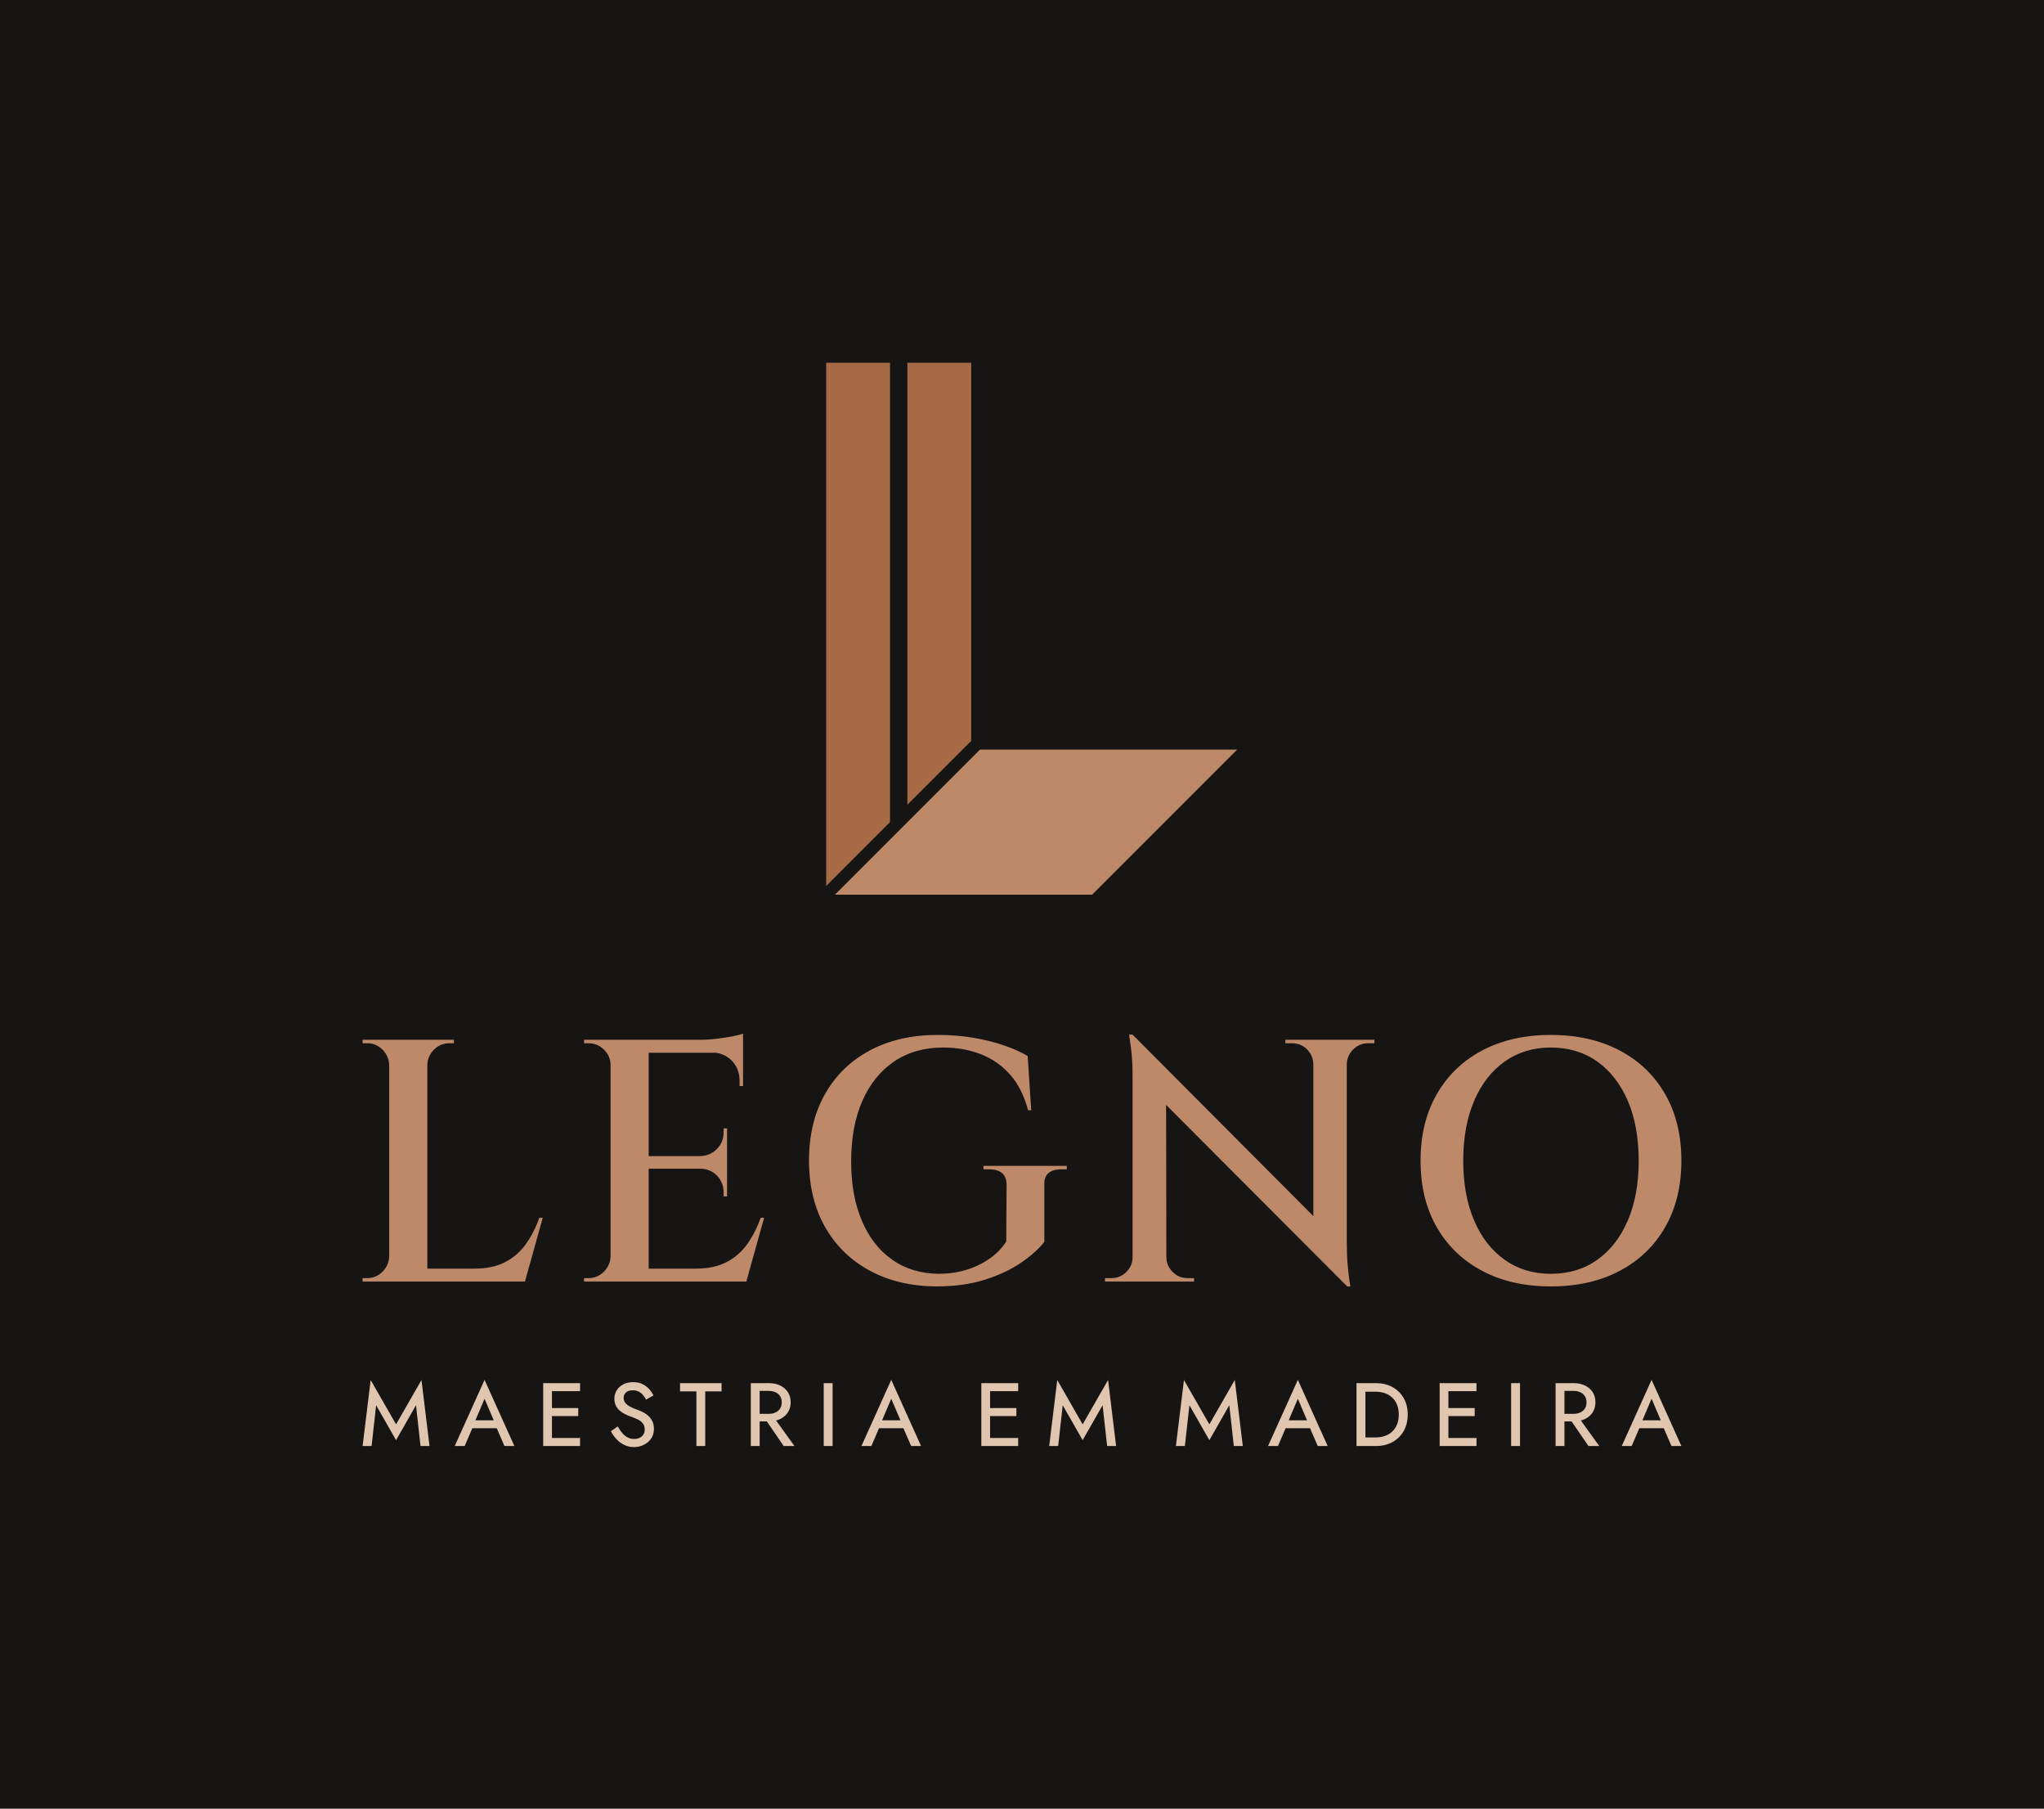
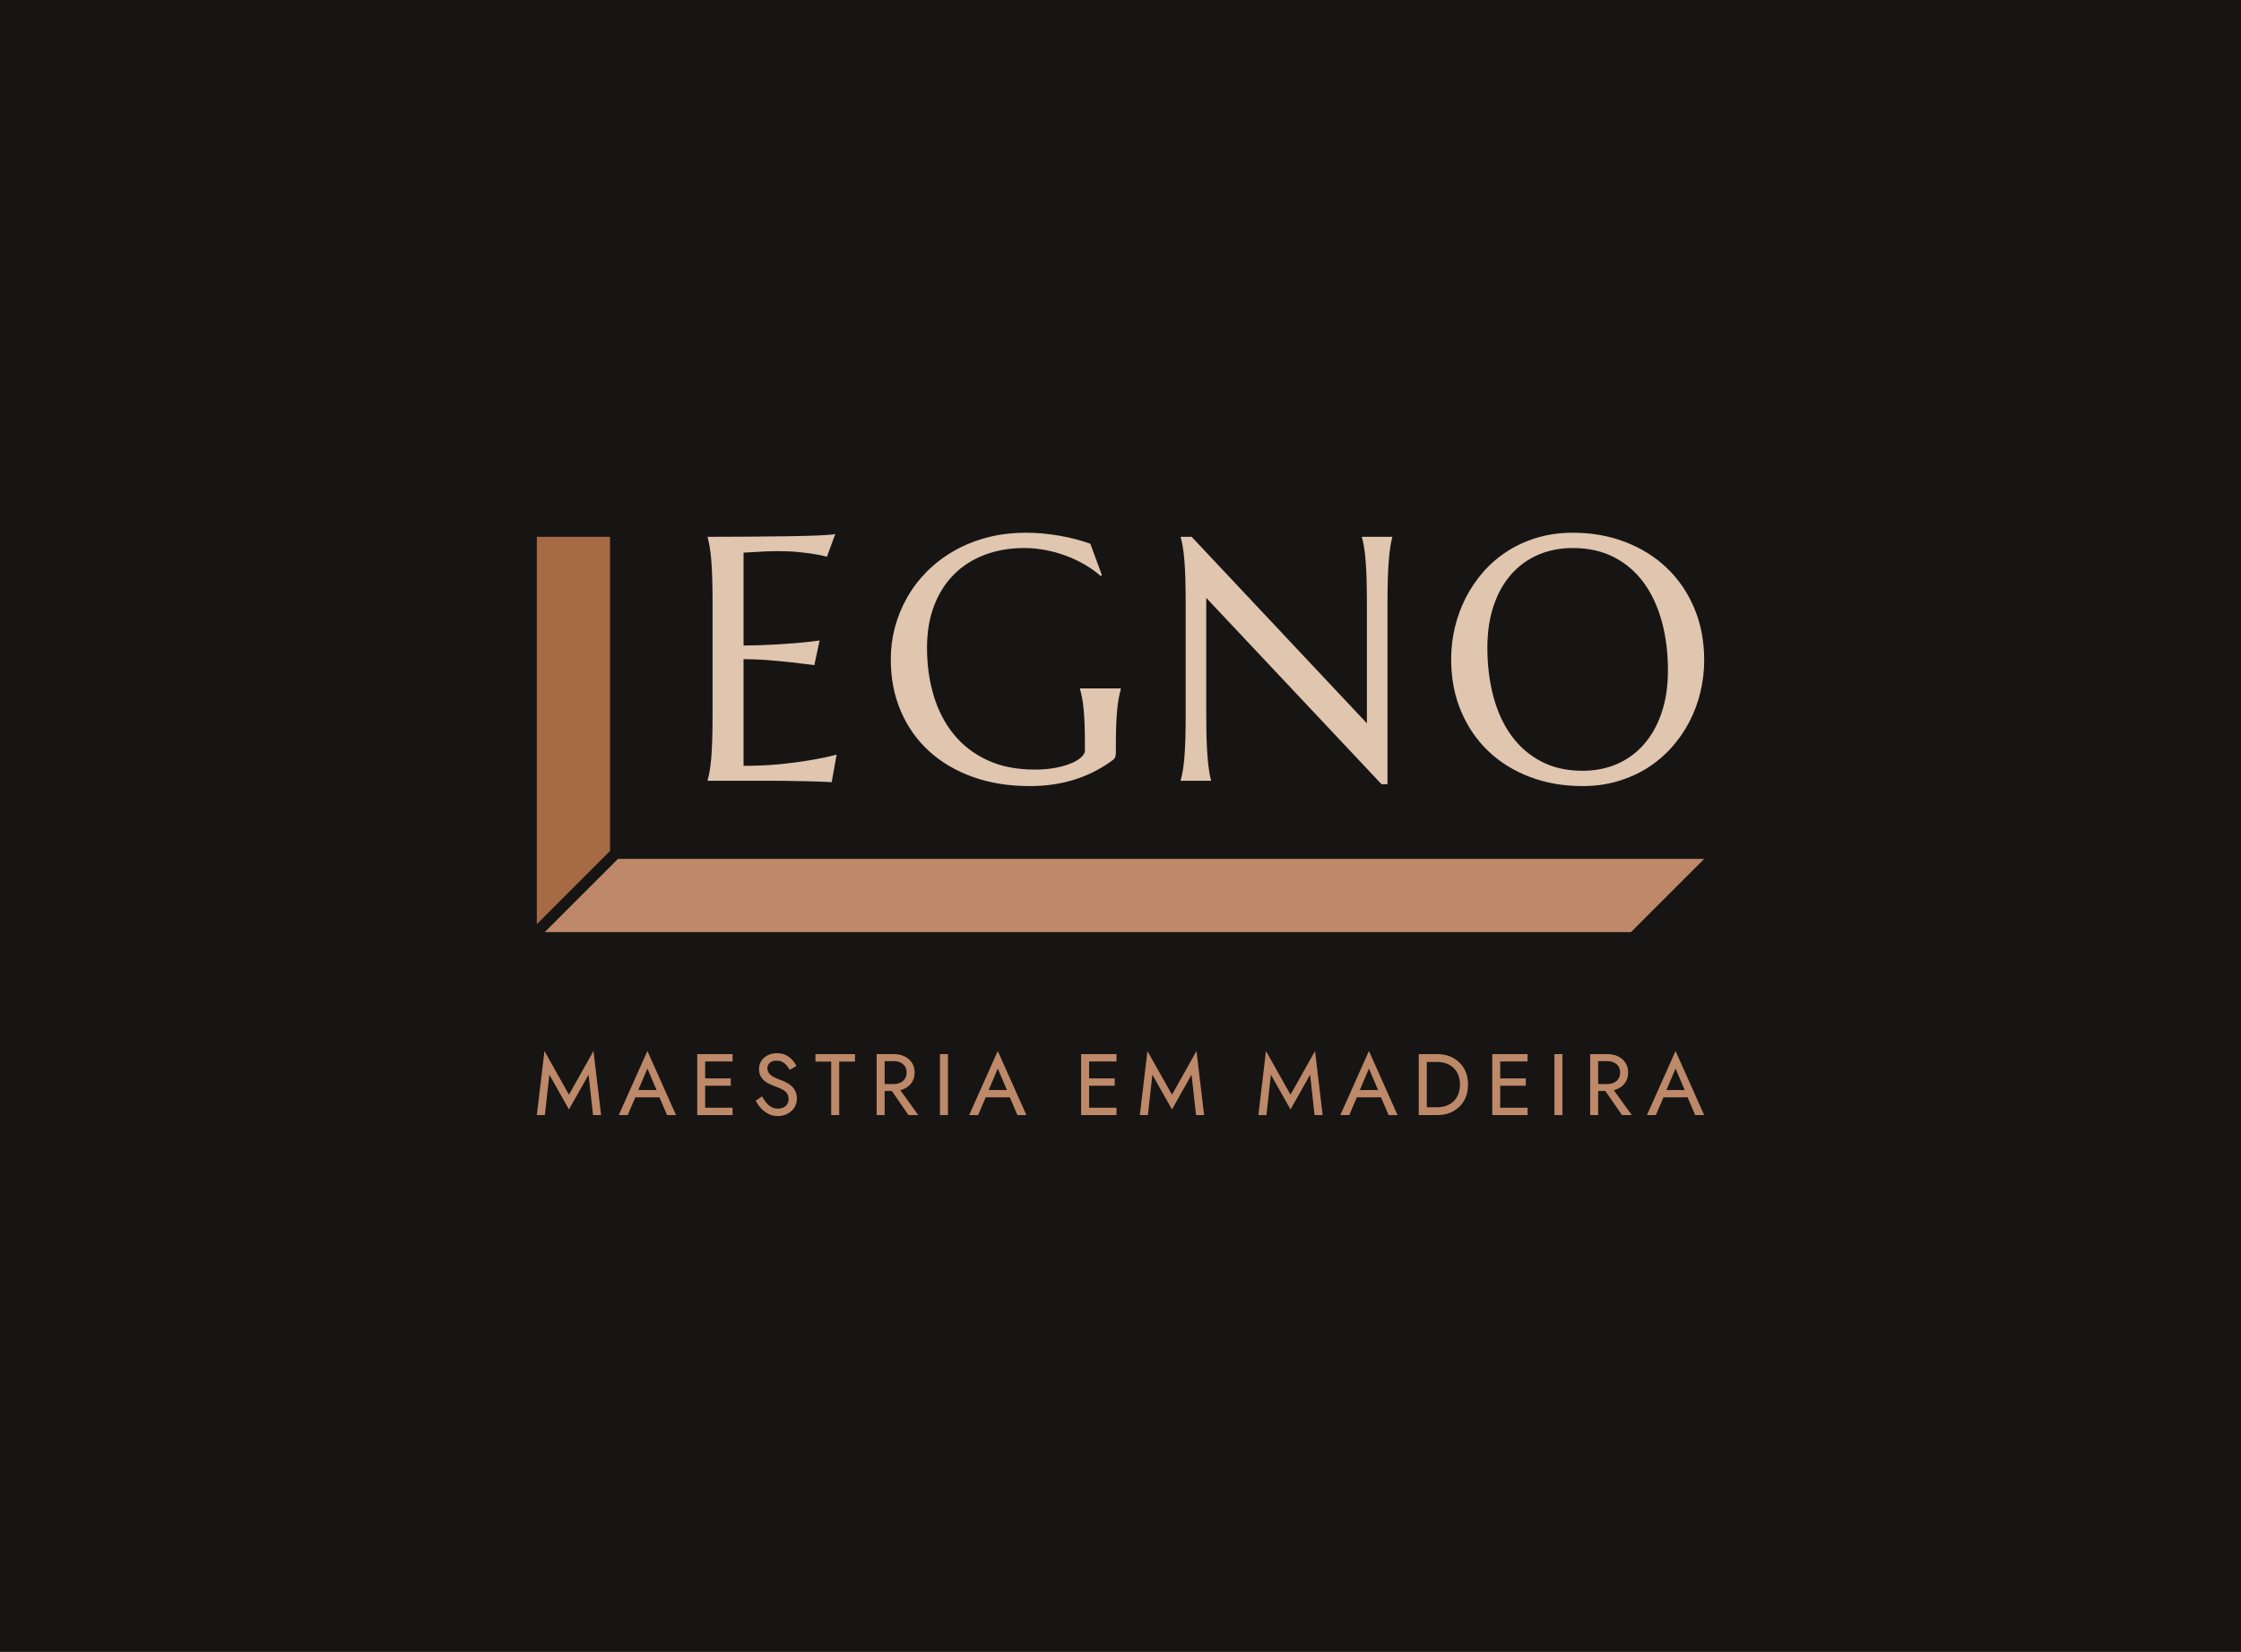
- <svg xmlns="http://www.w3.org/2000/svg" viewBox="0 0 1691.04 1496" role="img" aria-labelledby="t d">
-   <rect id="fundo" width="1691.04" height="1496" fill="#171514" />
-   <g id="simbolo" transform="translate(683.52,300)">
-     <path id="pilar" d="M0,0 L52.8,0 L52.8,380 L0,432.8 Z M67.2,0 L120,0 L120,312.8 L67.2,365.6 Z" fill="#A66B45" />
-     <path id="viga" d="M7.2,440 L127.2,320 L340,320 L220,440 Z" fill="#BD8969" />
-   </g>
-   <path id="legno" transform="translate(285.63,1060)" d="M67.89 -200V0H36.37V-200ZM144.11 -10.71 147.81 0H67.03V-10.71ZM163.39 -52.76 148.67 0H96.61L106.9 -10.71Q121.58 -10.71 131.89 -15.88Q142.2 -21.06 149.13 -30.6Q156.05 -40.15 160.57 -52.76ZM37.22 -20.86V0H14.37V-2.86Q14.37 -2.86 16.22 -2.86Q18.08 -2.86 18.08 -2.86Q25.51 -2.86 30.8 -8.14Q36.08 -13.43 36.37 -20.86ZM37.22 -179.14H36.37Q36.08 -186.57 30.8 -191.86Q25.51 -197.14 18.08 -197.14Q18.08 -197.14 16.22 -197.14Q14.37 -197.14 14.37 -197.14V-200H37.22ZM67.03 -179.14V-200H89.89V-197.14Q89.6 -197.14 87.89 -197.14Q86.18 -197.14 86.18 -197.14Q78.75 -197.14 73.46 -191.86Q68.18 -186.57 67.89 -179.14Z M251.03 -200V0H219.51V-200ZM327.25 -10.71 330.95 0H250.18V-10.71ZM315.89 -103.78V-93.36H250.18V-103.78ZM329.1 -200V-189.29H250.18V-200ZM346.53 -52.76 331.81 0H279.75L290.04 -10.71Q304.72 -10.71 315.03 -15.88Q325.34 -21.06 332.27 -30.6Q339.19 -40.15 343.71 -52.76ZM315.89 -93.93V-70.45H313.03V-73.81Q313.03 -82.02 307.51 -87.65Q301.98 -93.27 293.77 -93.36V-93.93ZM315.89 -126.69V-103.21H293.77V-103.78Q301.98 -104.07 307.55 -109.74Q313.13 -115.41 313.03 -123.62V-126.69ZM329.1 -190.15V-161.74H326.24V-165.96Q326.24 -176.15 319.81 -182.72Q313.38 -189.29 302.91 -189.58V-190.15ZM329.1 -205.14V-196.86L294.24 -200Q300.53 -200 307.53 -200.86Q314.53 -201.71 320.53 -202.86Q326.53 -204 329.1 -205.14ZM220.37 -20.86V0H197.51V-2.86Q197.51 -2.86 199.37 -2.86Q201.22 -2.86 201.22 -2.86Q208.65 -2.86 213.94 -8.14Q219.22 -13.43 219.51 -20.86ZM220.37 -179.14H219.51Q219.42 -186.57 214.02 -191.86Q208.62 -197.14 201.22 -197.14Q201.22 -197.14 199.46 -197.14Q197.7 -197.14 197.7 -197.14L197.51 -200H220.37Z M578.37 -80V-32.86Q571.7 -24.29 559.26 -15.71Q546.83 -7.14 529.2 -1.57Q511.58 4 489.13 4Q457.73 3.81 433.99 -9.01Q410.24 -21.82 396.96 -45.16Q383.69 -68.49 383.69 -100.19Q383.69 -131.7 396.87 -155.03Q410.06 -178.37 434.03 -191.19Q458.01 -204 490.05 -204Q505.77 -204 519.59 -201.66Q533.41 -199.32 544.84 -195.4Q556.28 -191.48 564.57 -186.61L567.51 -141.7H564.94Q560.1 -159.84 550.01 -171.22Q539.92 -182.6 525.75 -188.09Q511.59 -193.58 494.68 -193.58Q471.05 -193.58 453.96 -181.95Q436.88 -170.32 427.71 -149.21Q418.53 -128.11 418.53 -99.26Q418.53 -71.24 427.38 -50.37Q436.23 -29.5 452.53 -18.06Q468.83 -6.61 491.16 -6.42Q502.72 -6.42 513.32 -9.56Q523.92 -12.7 532.67 -18.69Q541.43 -24.67 546.84 -33.13L547.13 -80Q547.13 -92.86 532.56 -92.86H527.99V-95.71H596.94V-92.86H592.65Q577.8 -92.86 578.37 -80Z M651.32 -204.29 826.01 -28.99 828.95 4 654.26 -171.01ZM652.26 -20.29V0H628.54V-2.86Q628.54 -2.86 631.12 -2.86Q633.69 -2.86 633.97 -2.86Q641.12 -2.86 646.26 -8Q651.4 -13.14 651.4 -20.29ZM679.35 -20.29Q679.35 -13.14 684.49 -8Q689.63 -2.86 696.77 -2.86Q697.06 -2.86 699.63 -2.86Q702.2 -2.86 702.2 -2.86V0H678.49V-20.29ZM651.32 -204.29 679.06 -173.48 679.35 0H651.4V-168.57Q651.4 -183.88 649.93 -194.08Q648.46 -204.29 648.46 -204.29ZM828.58 -200V-32.57Q828.58 -22.6 829.29 -14.21Q830.01 -5.83 830.77 -0.92Q831.53 4 831.53 4H828.95L800.93 -27.7V-200ZM851.44 -200V-197.14Q851.44 -197.14 848.87 -197.14Q846.3 -197.14 846.3 -197.14Q839.16 -197.14 834.01 -192.14Q828.87 -187.14 828.58 -179.71H827.73V-200ZM777.78 -200H801.5V-179.71H800.93Q800.64 -187.14 795.64 -192.14Q790.64 -197.14 783.21 -197.14Q783.21 -197.14 780.64 -197.14Q778.07 -197.14 777.78 -197.14Z M997.37 -204Q1029.98 -204 1054.28 -191.19Q1078.58 -178.37 1091.99 -155.03Q1105.41 -131.7 1105.41 -100Q1105.41 -68.39 1091.99 -45.01Q1078.58 -21.63 1054.28 -8.81Q1029.98 4 997.37 4Q964.96 4 940.7 -8.81Q916.45 -21.63 903.04 -44.97Q889.62 -68.3 889.62 -100Q889.62 -131.61 903.04 -154.99Q916.45 -178.37 940.7 -191.19Q964.96 -204 997.37 -204ZM997.37 -6.42Q1019.53 -6.42 1035.82 -18.01Q1052.11 -29.59 1061.1 -50.56Q1070.09 -71.52 1070.09 -100Q1070.09 -128.48 1061.1 -149.44Q1052.11 -170.41 1035.82 -181.99Q1019.53 -193.58 997.37 -193.58Q975.5 -193.58 959.21 -181.99Q942.91 -170.41 933.93 -149.44Q924.94 -128.48 924.94 -100Q924.94 -71.52 933.93 -50.56Q942.91 -29.59 959.21 -18.01Q975.5 -6.42 997.37 -6.42Z" fill="#BD8969" />
-   <path id="maestria-em-madeira" transform="translate(297.1,1196)" d="M14.07 -33.75 30.57 -4.83 47.07 -33.75 50.81 0H58.24L51.59 -54.6L30.57 -17.9L9.55 -54.6L2.9 0H10.33Z M90.19 -14.71H117.67L115.67 -21.23H92.19ZM103.78 -39.07 112.44 -18.79 112.87 -17.03 120.24 0H128.44L103.78 -54.71L79.12 0H87.33L94.85 -17.48L95.25 -19.05Z M156.57 0H182.79V-6.65H156.57ZM156.57 -45.35H182.79V-52H156.57ZM156.57 -24.77H181.3V-31.39H156.57ZM152.3 -52V0H159.54V-52Z M213.97 -16.15 208.33 -12.27Q210.04 -8.8 212.83 -5.78Q215.62 -2.75 219.34 -0.93Q223.07 0.89 227.43 0.89Q230.64 0.89 233.6 -0.16Q236.55 -1.2 238.89 -3.16Q241.23 -5.11 242.58 -7.92Q243.92 -10.72 243.92 -14.23Q243.92 -17.74 242.7 -20.29Q241.47 -22.85 239.53 -24.69Q237.58 -26.53 235.26 -27.75Q232.95 -28.97 230.76 -29.75Q226.38 -31.27 223.75 -32.79Q221.13 -34.31 219.97 -36.05Q218.82 -37.79 218.82 -39.88Q218.82 -42.28 220.66 -44.18Q222.51 -46.08 226.49 -46.08Q229.37 -46.08 231.43 -44.96Q233.48 -43.84 234.96 -42.06Q236.44 -40.28 237.43 -38.35L243.52 -41.83Q242.25 -44.57 239.97 -47.08Q237.69 -49.59 234.43 -51.2Q231.17 -52.82 226.77 -52.82Q222.29 -52.82 218.76 -51.07Q215.23 -49.32 213.22 -46.23Q211.2 -43.14 211.2 -39.15Q211.2 -35.55 212.58 -33.05Q213.97 -30.55 216.12 -28.85Q218.28 -27.14 220.66 -26.05Q223.04 -24.95 224.97 -24.28Q228.07 -23.18 230.65 -21.91Q233.23 -20.64 234.77 -18.7Q236.31 -16.75 236.31 -13.51Q236.31 -10.13 233.9 -7.97Q231.5 -5.82 227.56 -5.82Q224.52 -5.82 222.09 -7.12Q219.66 -8.42 217.69 -10.75Q215.73 -13.08 213.97 -16.15Z M265.52 -45.2H279.04V0H286.35V-45.2H299.87V-52H265.52Z M333.94 -25.29 351.25 0H360.16L341.96 -25.29ZM324.06 -52V0H331.38V-52ZM328.26 -45.61H338.81Q342.02 -45.61 344.46 -44.49Q346.9 -43.36 348.28 -41.25Q349.65 -39.13 349.65 -36.1Q349.65 -33.08 348.28 -30.96Q346.9 -28.85 344.46 -27.72Q342.02 -26.59 338.81 -26.59H328.26V-20.35H338.95Q344.27 -20.35 348.32 -22.29Q352.38 -24.22 354.71 -27.81Q357.04 -31.39 357.04 -36.18Q357.04 -41.04 354.71 -44.59Q352.38 -48.13 348.32 -50.06Q344.27 -52 338.95 -52H328.26Z M384.39 -52V0H391.74V-52Z M426.66 -14.71H454.14L452.14 -21.23H428.66ZM440.25 -39.07 448.91 -18.79 449.34 -17.03 456.71 0H464.92L440.25 -54.71L415.59 0H423.8L431.32 -17.48L431.72 -19.05Z M519.04 0H545.26V-6.65H519.04ZM519.04 -45.35H545.26V-52H519.04ZM519.04 -24.77H543.78V-31.39H519.04ZM514.77 -52V0H522.01V-52Z M582.1 -33.75 598.6 -4.83 615.1 -33.75 618.85 0H626.27L619.63 -54.6L598.6 -17.9L577.58 -54.6L570.93 0H578.36Z M686.93 -33.75 703.43 -4.83 719.92 -33.75 723.67 0H731.1L724.45 -54.6L703.43 -17.9L682.4 -54.6L675.75 0H683.18Z M763.04 -14.71H790.53L788.52 -21.23H765.05ZM776.64 -39.07 785.3 -18.79 785.72 -17.03 793.09 0H801.3L776.64 -54.71L751.98 0H760.18L767.7 -17.48L768.11 -19.05Z M825.15 -52V0H832.54V-52ZM841.24 0Q848.96 0 854.89 -3.25Q860.82 -6.51 864.18 -12.34Q867.53 -18.17 867.53 -26Q867.53 -33.84 864.18 -39.66Q860.82 -45.49 854.89 -48.75Q848.96 -52 841.24 -52H829.42V-44.91H841.16Q845.32 -44.91 848.82 -43.63Q852.32 -42.36 854.84 -39.93Q857.37 -37.51 858.76 -33.99Q860.14 -30.48 860.14 -26Q860.14 -21.52 858.76 -18.01Q857.37 -14.49 854.84 -12.07Q852.32 -9.64 848.82 -8.37Q845.32 -7.09 841.16 -7.09H829.42V0Z M898.22 0H924.44V-6.65H898.22ZM898.22 -45.35H924.44V-52H898.22ZM898.22 -24.77H922.95V-31.39H898.22ZM893.95 -52V0H901.19V-52Z M953.08 -52V0H960.44V-52Z M999.74 -25.29 1017.05 0H1025.96L1007.76 -25.29ZM989.86 -52V0H997.18V-52ZM994.06 -45.61H1004.61Q1007.82 -45.61 1010.26 -44.49Q1012.7 -43.36 1014.08 -41.25Q1015.45 -39.13 1015.45 -36.1Q1015.45 -33.08 1014.08 -30.96Q1012.7 -28.85 1010.26 -27.72Q1007.82 -26.59 1004.61 -26.59H994.06V-20.35H1004.75Q1010.07 -20.35 1014.12 -22.29Q1018.18 -24.22 1020.51 -27.81Q1022.84 -31.39 1022.84 -36.18Q1022.84 -41.04 1020.51 -44.59Q1018.18 -48.13 1014.12 -50.06Q1010.07 -52 1004.75 -52H994.06Z M1055.68 -14.71H1083.17L1081.16 -21.23H1057.69ZM1069.28 -39.07 1077.94 -18.79 1078.36 -17.03 1085.73 0H1093.94L1069.28 -54.71L1044.61 0H1052.82L1060.34 -17.48L1060.75 -19.05Z" fill="#E0C5AF" />
+ <svg xmlns="http://www.w3.org/2000/svg" role="img" aria-labelledby="t d" viewBox="0 0 918.39 677">
+   <rect id="fundo" width="918.39" height="677" fill="#171514" />
+   <path d="M220,220 L250,220 L250,348.75 L220,378.75 Z" fill="#A66B45" />
+   <path d="M253.25,352 L698.39,352 L668.39,382 L223.25,382 Z" fill="#BD8969" />
+   <path transform="translate(280.03,320)" d="M9.97 -100Q18.69 -100 27.3 -100.07Q35.91 -100.14 43.1 -100.24Q50.28 -100.35 55.37 -100.56Q60.46 -100.77 62.27 -101.12L58.86 -91.84Q56.56 -92.47 53.49 -92.96Q50.84 -93.38 47.04 -93.76Q43.24 -94.14 38.28 -94.14Q36.61 -94.14 34.27 -94.04Q31.94 -93.93 29.78 -93.79Q27.27 -93.65 24.69 -93.51V-55.44Q31.87 -55.51 37.66 -55.86Q43.44 -56.21 47.49 -56.56Q52.23 -56.97 55.86 -57.53L53.7 -47.42Q48.88 -48.05 43.86 -48.61Q39.54 -49.09 34.45 -49.48Q29.36 -49.86 24.69 -49.86V-6.14Q32.91 -6.14 39.82 -6.83Q46.72 -7.53 51.88 -8.44Q57.88 -9.41 62.83 -10.74L60.81 0.56Q59.97 0.49 58.3 0.42Q56.62 0.35 54.57 0.28Q52.51 0.21 50.24 0.17Q47.98 0.14 45.96 0.1Q43.93 0.07 42.36 0.03Q40.79 0 40.1 0H9.97V-0.28Q10.39 -1.74 10.77 -3.91Q11.16 -6.07 11.44 -9.27Q11.72 -12.48 11.85 -16.91Q11.99 -21.34 11.99 -27.27V-72.66Q11.99 -78.59 11.85 -83.02Q11.72 -87.45 11.44 -90.69Q11.16 -93.93 10.77 -96.09Q10.39 -98.26 9.97 -99.72V-100Z M177.27 -11.72Q177.27 -10.95 177.1 -10.11Q176.93 -9.27 176.3 -8.72Q173.16 -6.35 169.5 -4.36Q165.84 -2.37 161.58 -0.91Q157.33 0.56 152.41 1.36Q147.5 2.16 141.85 2.16Q129.16 2.16 118.7 -1.57Q108.24 -5.3 100.74 -12.13Q93.24 -18.97 89.13 -28.56Q85.02 -38.15 85.02 -49.86Q85.02 -56.49 86.72 -62.9Q88.43 -69.32 91.71 -75.1Q94.99 -80.89 99.8 -85.74Q104.61 -90.59 110.78 -94.14Q116.95 -97.7 124.38 -99.69Q131.81 -101.67 140.45 -101.67Q143.8 -101.67 147.29 -101.36Q150.78 -101.05 154.19 -100.45Q157.61 -99.86 160.78 -99.02Q163.96 -98.19 166.81 -97.14L171.56 -84.24L171 -83.96Q168.28 -86.4 164.72 -88.49Q161.17 -90.59 157.12 -92.12Q153.08 -93.65 148.65 -94.53Q144.22 -95.4 139.69 -95.4Q130.9 -95.4 123.58 -92.64Q116.26 -89.89 110.99 -84.66Q105.73 -79.43 102.8 -71.83Q99.87 -64.23 99.87 -54.53Q99.87 -43.86 102.66 -34.73Q105.45 -25.59 110.96 -18.9Q116.47 -12.2 124.73 -8.4Q132.99 -4.6 144.01 -4.6Q148.89 -4.6 152.73 -5.37Q156.56 -6.14 159.21 -7.29Q161.86 -8.44 163.22 -9.8Q164.58 -11.16 164.58 -12.27V-14.99Q164.58 -19.87 164.44 -23.43Q164.3 -26.99 164.03 -29.6Q163.75 -32.22 163.4 -34.1Q163.05 -35.98 162.56 -37.59V-37.87H179.3V-37.59Q178.88 -36.12 178.5 -34.14Q178.11 -32.15 177.83 -29.43Q177.55 -26.71 177.41 -23.05Q177.27 -19.39 177.27 -14.57Z M208.32 -100 280.14 -23.57V-72.66Q280.14 -78.59 280 -83.02Q279.86 -87.45 279.58 -90.69Q279.31 -93.93 278.92 -96.09Q278.54 -98.26 278.12 -99.72V-100H290.53V-99.72Q290.11 -98.26 289.77 -96.09Q289.42 -93.93 289.14 -90.69Q288.86 -87.45 288.72 -83.02Q288.58 -78.59 288.58 -72.66V1.39H286.14L214.31 -74.97V-27.27Q214.31 -21.34 214.45 -16.91Q214.59 -12.48 214.87 -9.27Q215.15 -6.07 215.5 -3.91Q215.85 -1.74 216.26 -0.28V0H203.85V-0.28Q204.27 -1.74 204.65 -3.91Q205.04 -6.07 205.32 -9.27Q205.6 -12.48 205.74 -16.91Q205.87 -21.34 205.87 -27.27V-72.66Q205.87 -78.59 205.74 -83.02Q205.6 -87.45 205.32 -90.69Q205.04 -93.93 204.65 -96.09Q204.27 -98.26 203.85 -99.72V-100Z M364.53 -101.67Q376.18 -101.67 386.04 -97.87Q395.91 -94.07 403.09 -87.2Q410.28 -80.33 414.32 -70.71Q418.37 -61.09 418.37 -49.44Q418.37 -42.82 416.83 -36.4Q415.3 -29.99 412.33 -24.27Q409.37 -18.55 405.05 -13.7Q400.72 -8.86 395.18 -5.33Q389.63 -1.81 382.94 0.17Q376.25 2.16 368.5 2.16Q356.86 2.16 346.99 -1.57Q337.12 -5.3 329.94 -12.13Q322.76 -18.97 318.71 -28.56Q314.67 -38.15 314.67 -49.86Q314.67 -56.49 316.2 -62.9Q317.74 -69.32 320.7 -75.1Q323.67 -80.89 327.95 -85.74Q332.24 -90.59 337.79 -94.14Q343.33 -97.7 350.06 -99.69Q356.79 -101.67 364.53 -101.67ZM368.5 -4.11Q376.25 -4.11 382.66 -6.9Q389.08 -9.69 393.71 -14.99Q398.35 -20.29 400.93 -27.93Q403.51 -35.56 403.51 -45.26Q403.51 -56 401.04 -65.17Q398.56 -74.34 393.68 -81.07Q388.8 -87.8 381.51 -91.6Q374.22 -95.4 364.53 -95.4Q356.79 -95.4 350.37 -92.64Q343.96 -89.89 339.32 -84.66Q334.68 -79.43 332.1 -71.83Q329.52 -64.23 329.52 -54.53Q329.52 -43.86 331.96 -34.62Q334.4 -25.38 339.29 -18.62Q344.17 -11.85 351.49 -7.98Q358.81 -4.11 368.5 -4.11Z" fill="#E0C5AF" />
+   <path transform="translate(218.59,457)" d="M6.54 -16.56 14.58 -2.32 22.62 -16.56 24.45 0H27.75L24.63 -26.25L14.58 -8.37L4.53 -26.25L1.41 0H4.71Z M40.19 -7.29H53.4L52.38 -10.28H41.21ZM46.72 -19.07 50.95 -9.16 51.19 -8.38 54.79 0H58.46L46.72 -26.28L34.99 0H38.66L42.32 -8.59L42.57 -9.29Z M69.01 0H81.62V-3.03H69.01ZM69.01 -21.97H81.62V-25H69.01ZM69.01 -12.03H80.9V-15.04H69.01ZM67.14 -25V0H70.4V-25Z M93.69 -7.67 91.12 -5.91Q91.94 -4.26 93.27 -2.81Q94.59 -1.36 96.35 -0.48Q98.11 0.39 100.18 0.39Q101.7 0.39 103.1 -0.11Q104.49 -0.61 105.6 -1.54Q106.71 -2.48 107.34 -3.81Q107.98 -5.15 107.98 -6.81Q107.98 -8.51 107.38 -9.74Q106.78 -10.97 105.84 -11.85Q104.9 -12.73 103.79 -13.31Q102.68 -13.89 101.66 -14.26Q99.51 -15 98.25 -15.75Q96.98 -16.5 96.44 -17.35Q95.89 -18.21 95.89 -19.23Q95.89 -20.41 96.8 -21.36Q97.71 -22.31 99.68 -22.31Q101.11 -22.31 102.11 -21.75Q103.11 -21.2 103.83 -20.32Q104.54 -19.45 105.01 -18.52L107.78 -20.11Q107.17 -21.43 106.08 -22.63Q105 -23.83 103.46 -24.6Q101.91 -25.37 99.84 -25.37Q97.71 -25.37 96.04 -24.53Q94.37 -23.69 93.42 -22.22Q92.47 -20.74 92.47 -18.86Q92.47 -17.13 93.13 -15.94Q93.8 -14.76 94.83 -13.94Q95.87 -13.13 97.01 -12.61Q98.16 -12.09 99.08 -11.76Q100.54 -11.25 101.8 -10.63Q103.05 -10.02 103.82 -9.05Q104.58 -8.08 104.58 -6.46Q104.58 -4.79 103.39 -3.72Q102.21 -2.65 100.26 -2.65Q98.78 -2.65 97.61 -3.28Q96.43 -3.92 95.49 -5.05Q94.54 -6.18 93.69 -7.67Z M115.59 -21.94H122.05V0H125.33V-21.94H131.79V-25H115.59Z M145.28 -12.24 153.72 0H157.74L148.9 -12.24ZM140.67 -25V0H143.95V-25ZM142.52 -22.13H147.61Q149.18 -22.13 150.39 -21.57Q151.59 -21.01 152.27 -19.97Q152.95 -18.93 152.95 -17.43Q152.95 -15.93 152.27 -14.89Q151.59 -13.84 150.39 -13.29Q149.18 -12.73 147.61 -12.73H142.52V-9.89H147.64Q150.13 -9.89 152.06 -10.81Q153.99 -11.73 155.12 -13.44Q156.24 -15.15 156.24 -17.45Q156.24 -19.78 155.12 -21.47Q153.99 -23.16 152.06 -24.08Q150.13 -25 147.64 -25H142.52Z M166.61 -25V0H169.89V-25Z M183.78 -7.29H196.99L195.97 -10.28H184.79ZM190.31 -19.07 194.54 -9.16 194.78 -8.38 198.38 0H202.04L190.31 -26.28L178.58 0H182.25L185.91 -8.59L186.16 -9.29Z M226.35 0H238.96V-3.03H226.35ZM226.35 -21.97H238.96V-25H226.35ZM226.35 -12.03H238.24V-15.04H226.35ZM224.48 -25V0H227.74V-25Z M253.66 -16.56 261.7 -2.32 269.73 -16.56 271.56 0H274.87L271.75 -26.25L261.7 -8.37L251.64 -26.25L248.53 0H251.83Z M302.24 -16.56 310.28 -2.32 318.31 -16.56 320.14 0H323.45L320.33 -26.25L310.28 -8.37L300.22 -26.25L297.11 0H300.41Z M335.88 -7.29H349.1L348.08 -10.28H336.9ZM342.42 -19.07 346.64 -9.16 346.89 -8.38 350.48 0H354.15L342.42 -26.28L330.69 0H334.36L338.02 -8.59L338.26 -9.29Z M362.84 -25V0H366.13V-25ZM370.46 0Q374.13 0 376.97 -1.57Q379.81 -3.14 381.42 -5.94Q383.03 -8.74 383.03 -12.5Q383.03 -16.26 381.42 -19.06Q379.81 -21.86 376.97 -23.43Q374.13 -25 370.46 -25H364.71V-21.78H370.44Q372.49 -21.78 374.21 -21.14Q375.92 -20.5 377.16 -19.3Q378.39 -18.11 379.06 -16.39Q379.73 -14.67 379.73 -12.5Q379.73 -10.33 379.06 -8.61Q378.39 -6.89 377.16 -5.7Q375.92 -4.5 374.21 -3.86Q372.49 -3.22 370.44 -3.22H364.71V0Z M394.82 0H407.43V-3.03H394.82ZM394.82 -21.97H407.43V-25H394.82ZM394.82 -12.03H406.71V-15.04H394.82ZM392.96 -25V0H396.21V-25Z M418.43 -25V0H421.71V-25Z M437.69 -12.24 446.13 0H450.15L441.31 -12.24ZM433.08 -25V0H436.36V-25ZM434.93 -22.13H440.02Q441.6 -22.13 442.8 -21.57Q444 -21.01 444.68 -19.97Q445.36 -18.93 445.36 -17.43Q445.36 -15.93 444.68 -14.89Q444 -13.84 442.8 -13.29Q441.6 -12.73 440.02 -12.73H434.93V-9.89H440.05Q442.55 -9.89 444.48 -10.81Q446.41 -11.73 447.53 -13.44Q448.65 -15.15 448.65 -17.45Q448.65 -19.78 447.53 -21.47Q446.41 -23.16 444.48 -24.08Q442.55 -25 440.05 -25H434.93Z M461.54 -7.29H474.75L473.73 -10.28H462.55ZM468.07 -19.07 472.3 -9.16 472.54 -8.38 476.13 0H479.8L468.07 -26.28L456.34 0H460.01L463.67 -8.59L463.91 -9.29Z" fill="#BD8969" />
</svg>
